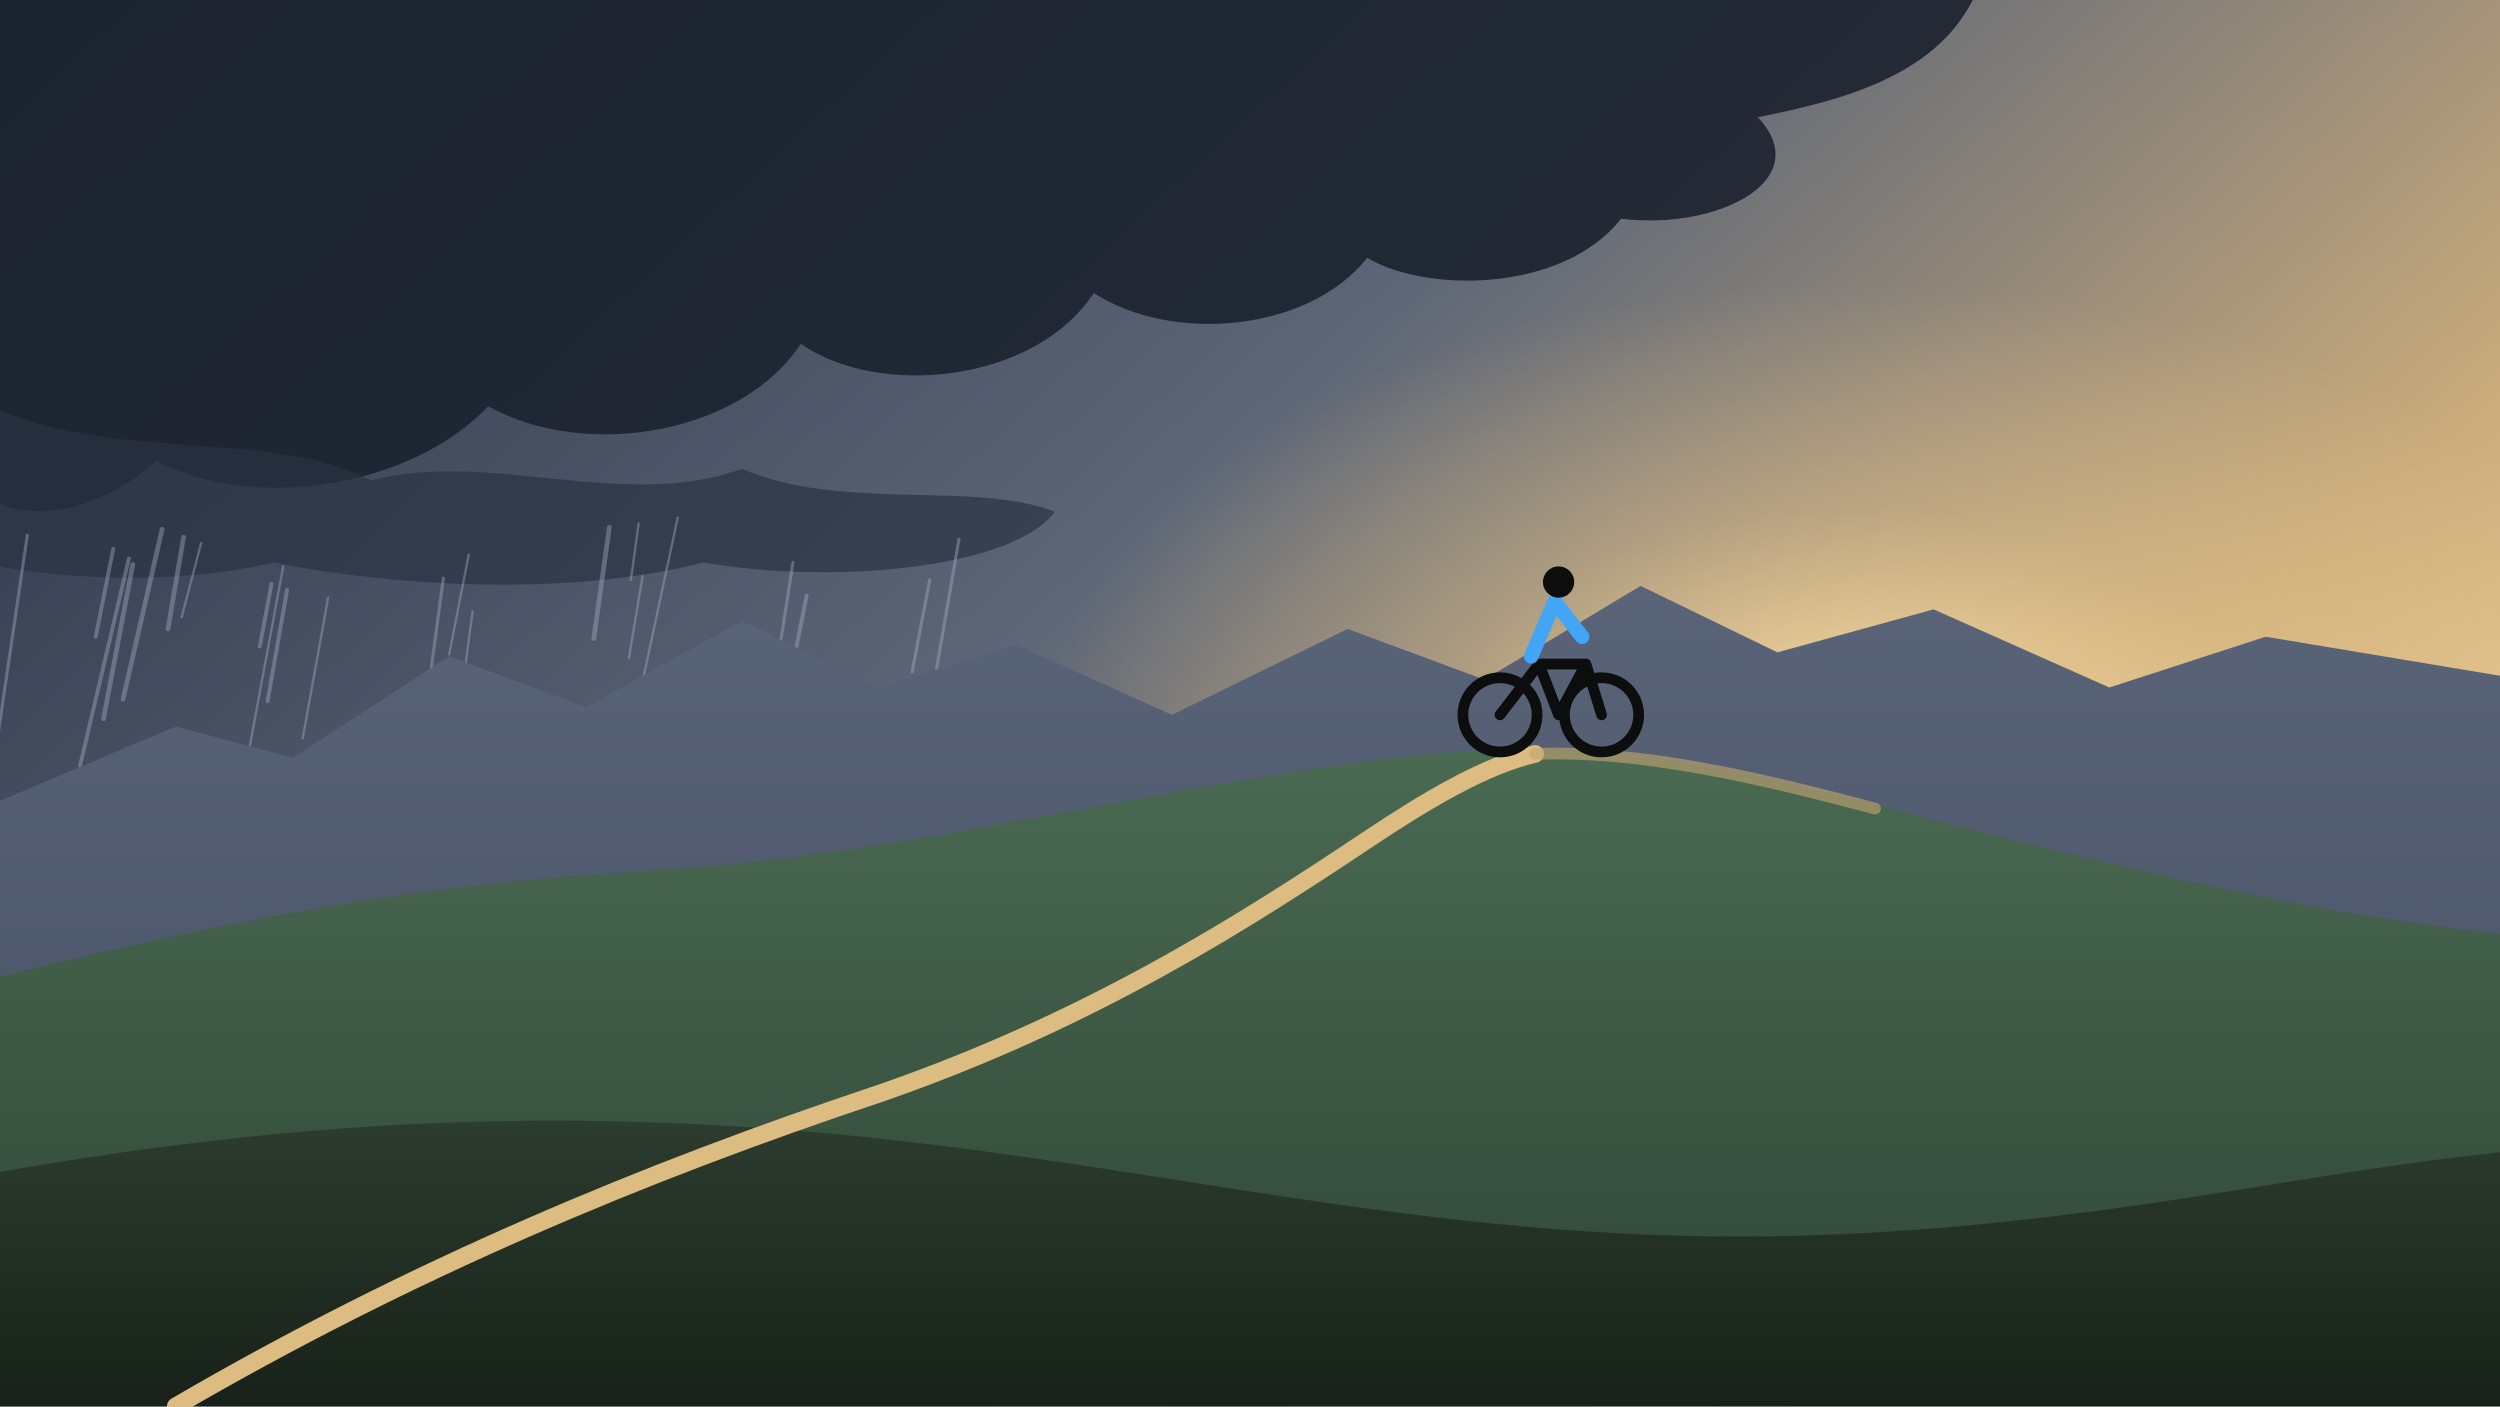
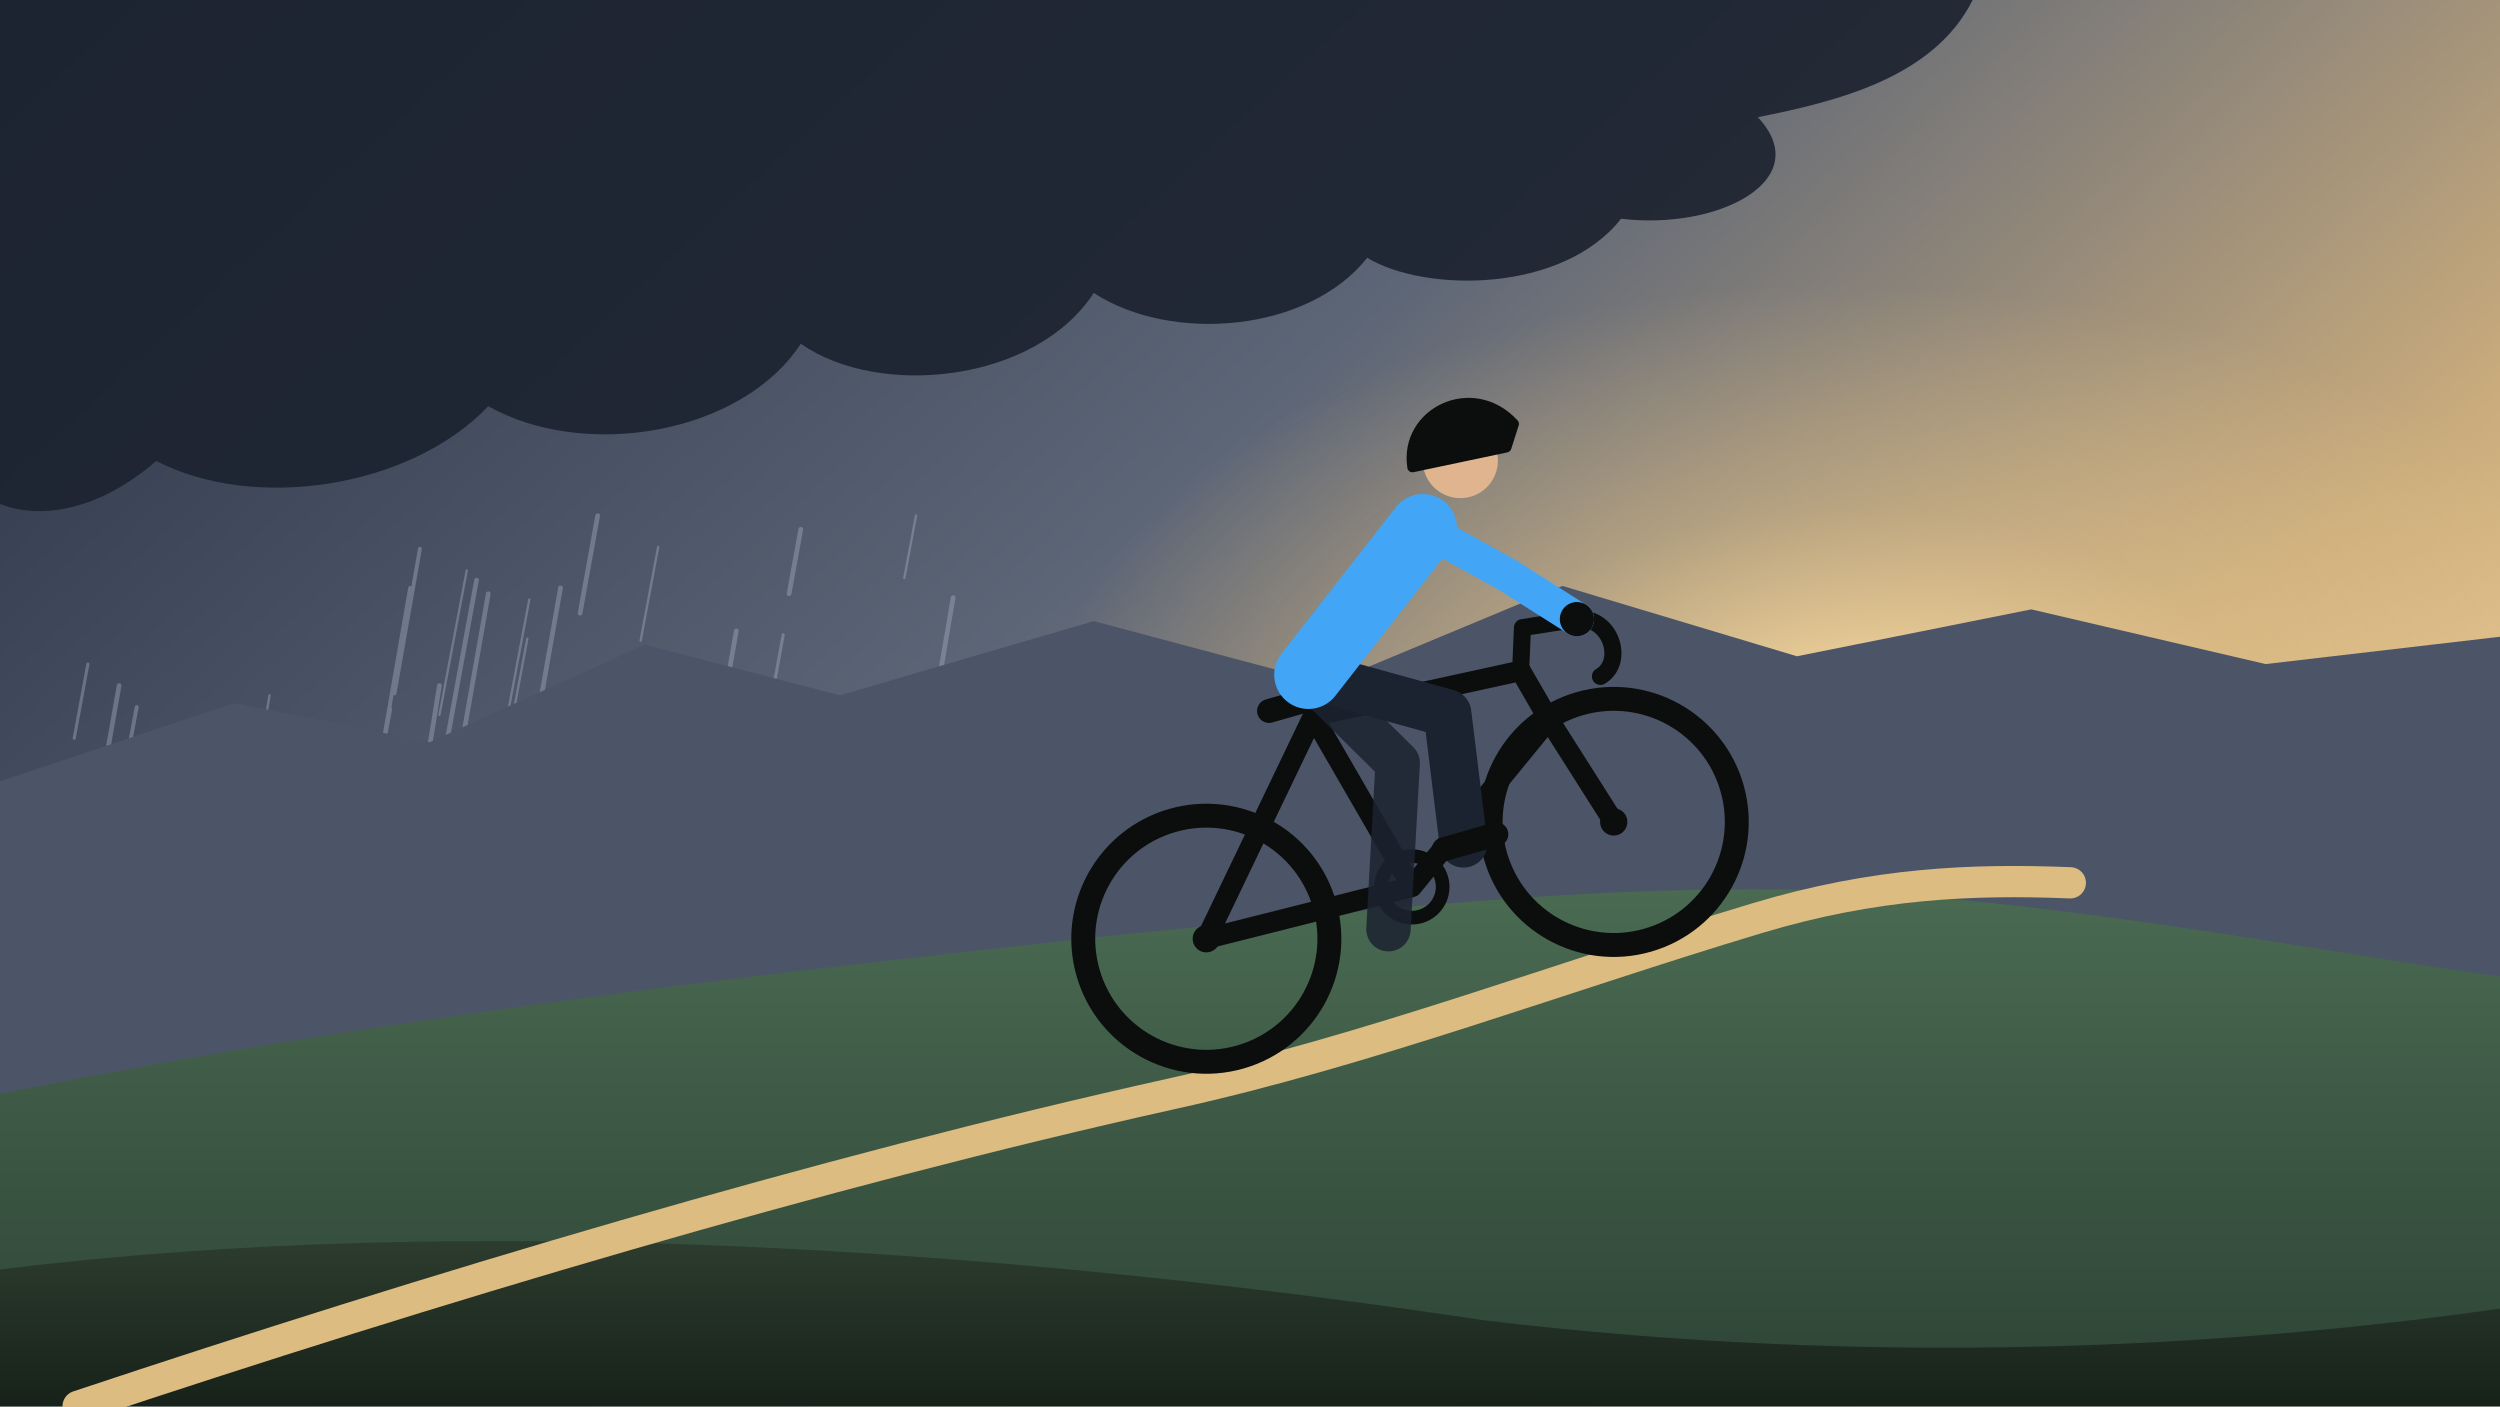
<svg xmlns="http://www.w3.org/2000/svg" width="1280" height="720" viewBox="0 0 1280 720">
  <defs>
    <linearGradient id="sky" x1="0" y1="0" x2="1" y2="0.6">
      <stop offset="0" stop-color="#263042" />
      <stop offset="0.5" stop-color="#5d6677" />
      <stop offset="0.85" stop-color="#c9ab7c" />
      <stop offset="1" stop-color="#e8c891" />
    </linearGradient>
    <radialGradient id="glow" cx="0.74" cy="0.52" r="0.32">
      <stop offset="0" stop-color="#ffe2a8" stop-opacity="0.95" />
      <stop offset="0.5" stop-color="#f3cf8e" stop-opacity="0.35" />
      <stop offset="1" stop-color="#f3cf8e" stop-opacity="0" />
    </radialGradient>
-     <linearGradient id="far" x1="0" y1="0" x2="0" y2="1">
-       <stop offset="0" stop-color="#5a6479" />
-       <stop offset="1" stop-color="#434c60" />
-     </linearGradient>
    <linearGradient id="mid" x1="0" y1="0" x2="0" y2="1">
      <stop offset="0" stop-color="#4a6a52" />
      <stop offset="1" stop-color="#2d4335" />
    </linearGradient>
    <linearGradient id="near" x1="0" y1="0" x2="0" y2="1">
      <stop offset="0" stop-color="#2c3c2e" />
      <stop offset="1" stop-color="#172119" />
    </linearGradient>
  </defs>
  <rect width="1280" height="720" fill="url(#sky)" />
  <rect width="1280" height="720" fill="url(#glow)" />
  <path d="M0 0 H1010 C 990 40 940 52 900 60 C 930 92 880 118 830 112 C 800 150 730 150 700 132 C 670 170 600 176 560 150            C 530 196 450 204 410 176 C 380 222 300 236 250 208 C 210 250 130 262 80 236 C 50 262 20 266 0 258 Z" fill="#1c2330" opacity="0.92" />
-   <path d="M0 210 C 60 236 140 220 190 246 C 250 230 320 262 380 240 C 430 262 500 246 540 262 C 520 290 430 300 360 288            C 290 306 200 300 140 288 C 90 300 30 296 0 290 Z" fill="#2a3242" opacity="0.7" />
  <g stroke="#a7b2c6" stroke-linecap="round" opacity="0.4">
-     <line x1="68" y1="289" x2="53" y2="368" stroke-width="2.4" />
-     <line x1="147" y1="302" x2="137" y2="359" stroke-width="2" />
-     <line x1="58" y1="281" x2="49" y2="326" stroke-width="2" />
-     <line x1="14" y1="274" x2="-1" y2="376" stroke-width="1.6" />
-     <line x1="139" y1="299" x2="133" y2="331" stroke-width="2" />
-     <line x1="168" y1="306" x2="155" y2="378" stroke-width="1.2" />
-     <line x1="66" y1="286" x2="41" y2="392" stroke-width="2" />
-     <line x1="103" y1="278" x2="93" y2="316" stroke-width="1.2" />
-     <line x1="94" y1="275" x2="86" y2="322" stroke-width="2.4" />
-     <line x1="83" y1="271" x2="63" y2="358" stroke-width="2.4" />
-     <line x1="145" y1="290" x2="119" y2="430" stroke-width="1.2" />
-     <line x1="227" y1="296" x2="218" y2="363" stroke-width="1.6" />
-     <line x1="242" y1="313" x2="228" y2="417" stroke-width="1.2" />
-     <line x1="240" y1="284" x2="230" y2="335" stroke-width="1.2" />
-     <line x1="327" y1="268" x2="323" y2="297" stroke-width="1.2" />
-     <line x1="347" y1="265" x2="326" y2="363" stroke-width="1.2" />
-     <line x1="413" y1="305" x2="406" y2="340" stroke-width="2" />
-     <line x1="329" y1="295" x2="322" y2="337" stroke-width="1.2" />
-     <line x1="312" y1="270" x2="304" y2="327" stroke-width="2.4" />
-     <line x1="406" y1="288" x2="399" y2="333" stroke-width="1.6" />
-     <line x1="491" y1="276" x2="472" y2="386" stroke-width="1.6" />
-     <line x1="476" y1="297" x2="467" y2="344" stroke-width="1.6" />
+     <line x1="70" y1="362" x2="53" y2="453" stroke-width="2" />
+     <line x1="61" y1="351" x2="49" y2="419" stroke-width="2.4" />
+     <line x1="410" y1="271" x2="404" y2="304" stroke-width="2.4" />
+     <line x1="225" y1="351" x2="220" y2="382" stroke-width="2.4" />
+     <line x1="138" y1="356" x2="125" y2="434" stroke-width="1.2" />
+     <line x1="469" y1="264" x2="463" y2="296" stroke-width="1.2" />
+     <line x1="488" y1="306" x2="480" y2="353" stroke-width="2.4" />
+     <line x1="377" y1="323" x2="361" y2="414" stroke-width="2.4" />
+     <line x1="287" y1="301" x2="272" y2="386" stroke-width="2.4" />
+     <line x1="495" y1="371" x2="484" y2="434" stroke-width="1.2" />
+     <line x1="97" y1="379" x2="79" y2="478" stroke-width="1.2" />
+     <line x1="386" y1="367" x2="367" y2="475" stroke-width="2.4" />
+     <line x1="264" y1="369" x2="256" y2="414" stroke-width="2" />
+     <line x1="306" y1="366" x2="288" y2="464" stroke-width="2.4" />
+     <line x1="306" y1="264" x2="297" y2="314" stroke-width="2.4" />
+     <line x1="215" y1="281" x2="202" y2="355" stroke-width="2" />
+     <line x1="45" y1="340" x2="38" y2="378" stroke-width="1.6" />
+     <line x1="271" y1="307" x2="258" y2="376" stroke-width="1.2" />
+     <line x1="244" y1="297" x2="226" y2="395" stroke-width="2.4" />
+     <line x1="337" y1="280" x2="328" y2="328" stroke-width="1.2" />
+     <line x1="401" y1="325" x2="383" y2="424" stroke-width="1.6" />
+     <line x1="210" y1="301" x2="193" y2="399" stroke-width="2" />
+     <line x1="239" y1="292" x2="225" y2="366" stroke-width="1.2" />
+     <line x1="200" y1="363" x2="180" y2="469" stroke-width="1.6" />
+     <line x1="270" y1="327" x2="258" y2="391" stroke-width="1.2" />
+     <line x1="250" y1="304" x2="237" y2="378" stroke-width="2.4" />
  </g>
-   <path d="M0 410 L90 372 L150 388 L230 336 L300 362 L380 318 L450 352 L520 330 L600 366 L690 322 L760 348 L840 300            L910 334 L990 312 L1080 352 L1160 326 L1280 346 V720 H0 Z" fill="url(#far)" />
-   <path d="M0 500 C 120 470 220 452 330 446 C 430 440 520 420 610 404 C 680 392 740 382 800 384 C 880 388 950 410 1030 430            C 1120 452 1200 470 1280 478 V720 H0 Z" fill="url(#mid)" />
-   <path d="M0 720 V600 C 160 572 300 566 460 584 C 620 602 760 640 940 632 C 1080 626 1180 600 1280 590 V720 Z" fill="url(#near)" />
-   <path d="M90 720 C 210 650 330 600 450 560 C 560 522 640 470 700 430 C 730 410 760 392 786 386" fill="none" stroke="#dcbc80" stroke-width="9" stroke-linecap="round" />
-   <path d="M786 386 C 840 384 900 398 960 414" fill="none" stroke="#c4a573" stroke-width="6" stroke-linecap="round" opacity="0.6" />
-   <g transform="translate(792 340)" fill="none" stroke="#0b0e0c" stroke-width="5.5" stroke-linecap="round" stroke-linejoin="round">
-     <circle cx="-24" cy="26" r="19" />
-     <circle cx="28" cy="26" r="19" />
-     <path d="M-24 26 L-4 0 L20 0 L28 26 M-4 0 L6 26 L20 0" />
-     <path d="M-8 -4 L4 -32 L18 -14" stroke="#42a5f6" stroke-width="7.5" />
-     <circle cx="6" cy="-42" r="8" fill="#0b0e0c" stroke="none" />
+   <path d="M0 400 L120 360 L220 380 L330 330 L430 356 L560 318 L680 350 L800 300 L920 336 L1040 312 L1160 340 L1280 326 V720 H0 Z" fill="#4c5568" />
+   <path d="M0 560 C 200 520 380 500 560 480 C 700 466 820 452 940 456 C 1060 462 1180 486 1280 500 V720 H0 Z" fill="url(#mid)" />
+   <path d="M0 720 V650 C 240 620 520 640 760 676 C 960 700 1140 690 1280 670 V720 Z" fill="url(#near)" />
+   <path d="M40 720 C 220 660 420 600 600 560 C 700 538 800 500 900 470 C 960 452 1010 450 1060 452" fill="none" stroke="#dcbc80" stroke-width="16" stroke-linecap="round" />
+   <g transform="translate(720 444) rotate(-16) scale(1.75)" stroke-linecap="round" stroke-linejoin="round" fill="none">
+     <circle cx="-62" cy="4" r="36" stroke="#0b0e0c" stroke-width="7" />
+     <circle cx="62" cy="4" r="36" stroke="#0b0e0c" stroke-width="7" />
+     <circle cx="-62" cy="4" r="4" fill="#0b0e0c" />
+     <circle cx="62" cy="4" r="4" fill="#0b0e0c" />
+     <path d="M-62 4 L0 6 L-14 -50 Z M-14 -50 L48 -46 L52 -30 L0 6 M52 -30 L62 4" stroke="#0b0e0c" stroke-width="6.0" />
+     <path d="M48 -46 L52 -58 L68 -56 C 78 -54 78 -40 70 -38" stroke="#0b0e0c" stroke-width="5" />
+     <path d="M-26 -55 L-2 -55" stroke="#0b0e0c" stroke-width="7" />
+     <circle cx="0" cy="6" r="9" stroke="#0b0e0c" stroke-width="4" />
+     <path d="M-12 -62 L6 -30 L-10 16" stroke="#1b2230" stroke-width="13" opacity="0.85" />
+     <path d="M-12 -62 L24 -40 L18 -2" stroke="#1b2230" stroke-width="14" />
+     <path d="M12 -2 L28 -2" stroke="#0b0e0c" stroke-width="7" />
+     <path d="M-12 -62 L32 -94" stroke="#42a5f6" stroke-width="20" />
+     <path d="M32 -94 L52 -74 L68 -56" stroke="#42a5f6" stroke-width="10" />
+     <circle cx="68" cy="-56" r="5" fill="#0b0e0c" />
+     <circle cx="48" cy="-110" r="11" fill="#e0b48f" />
+     <path d="M34 -112 C 36 -128 58 -132 66 -116 L 62 -110 Z" fill="#0b0e0c" stroke="#0b0e0c" stroke-width="3" />
  </g>
</svg>
